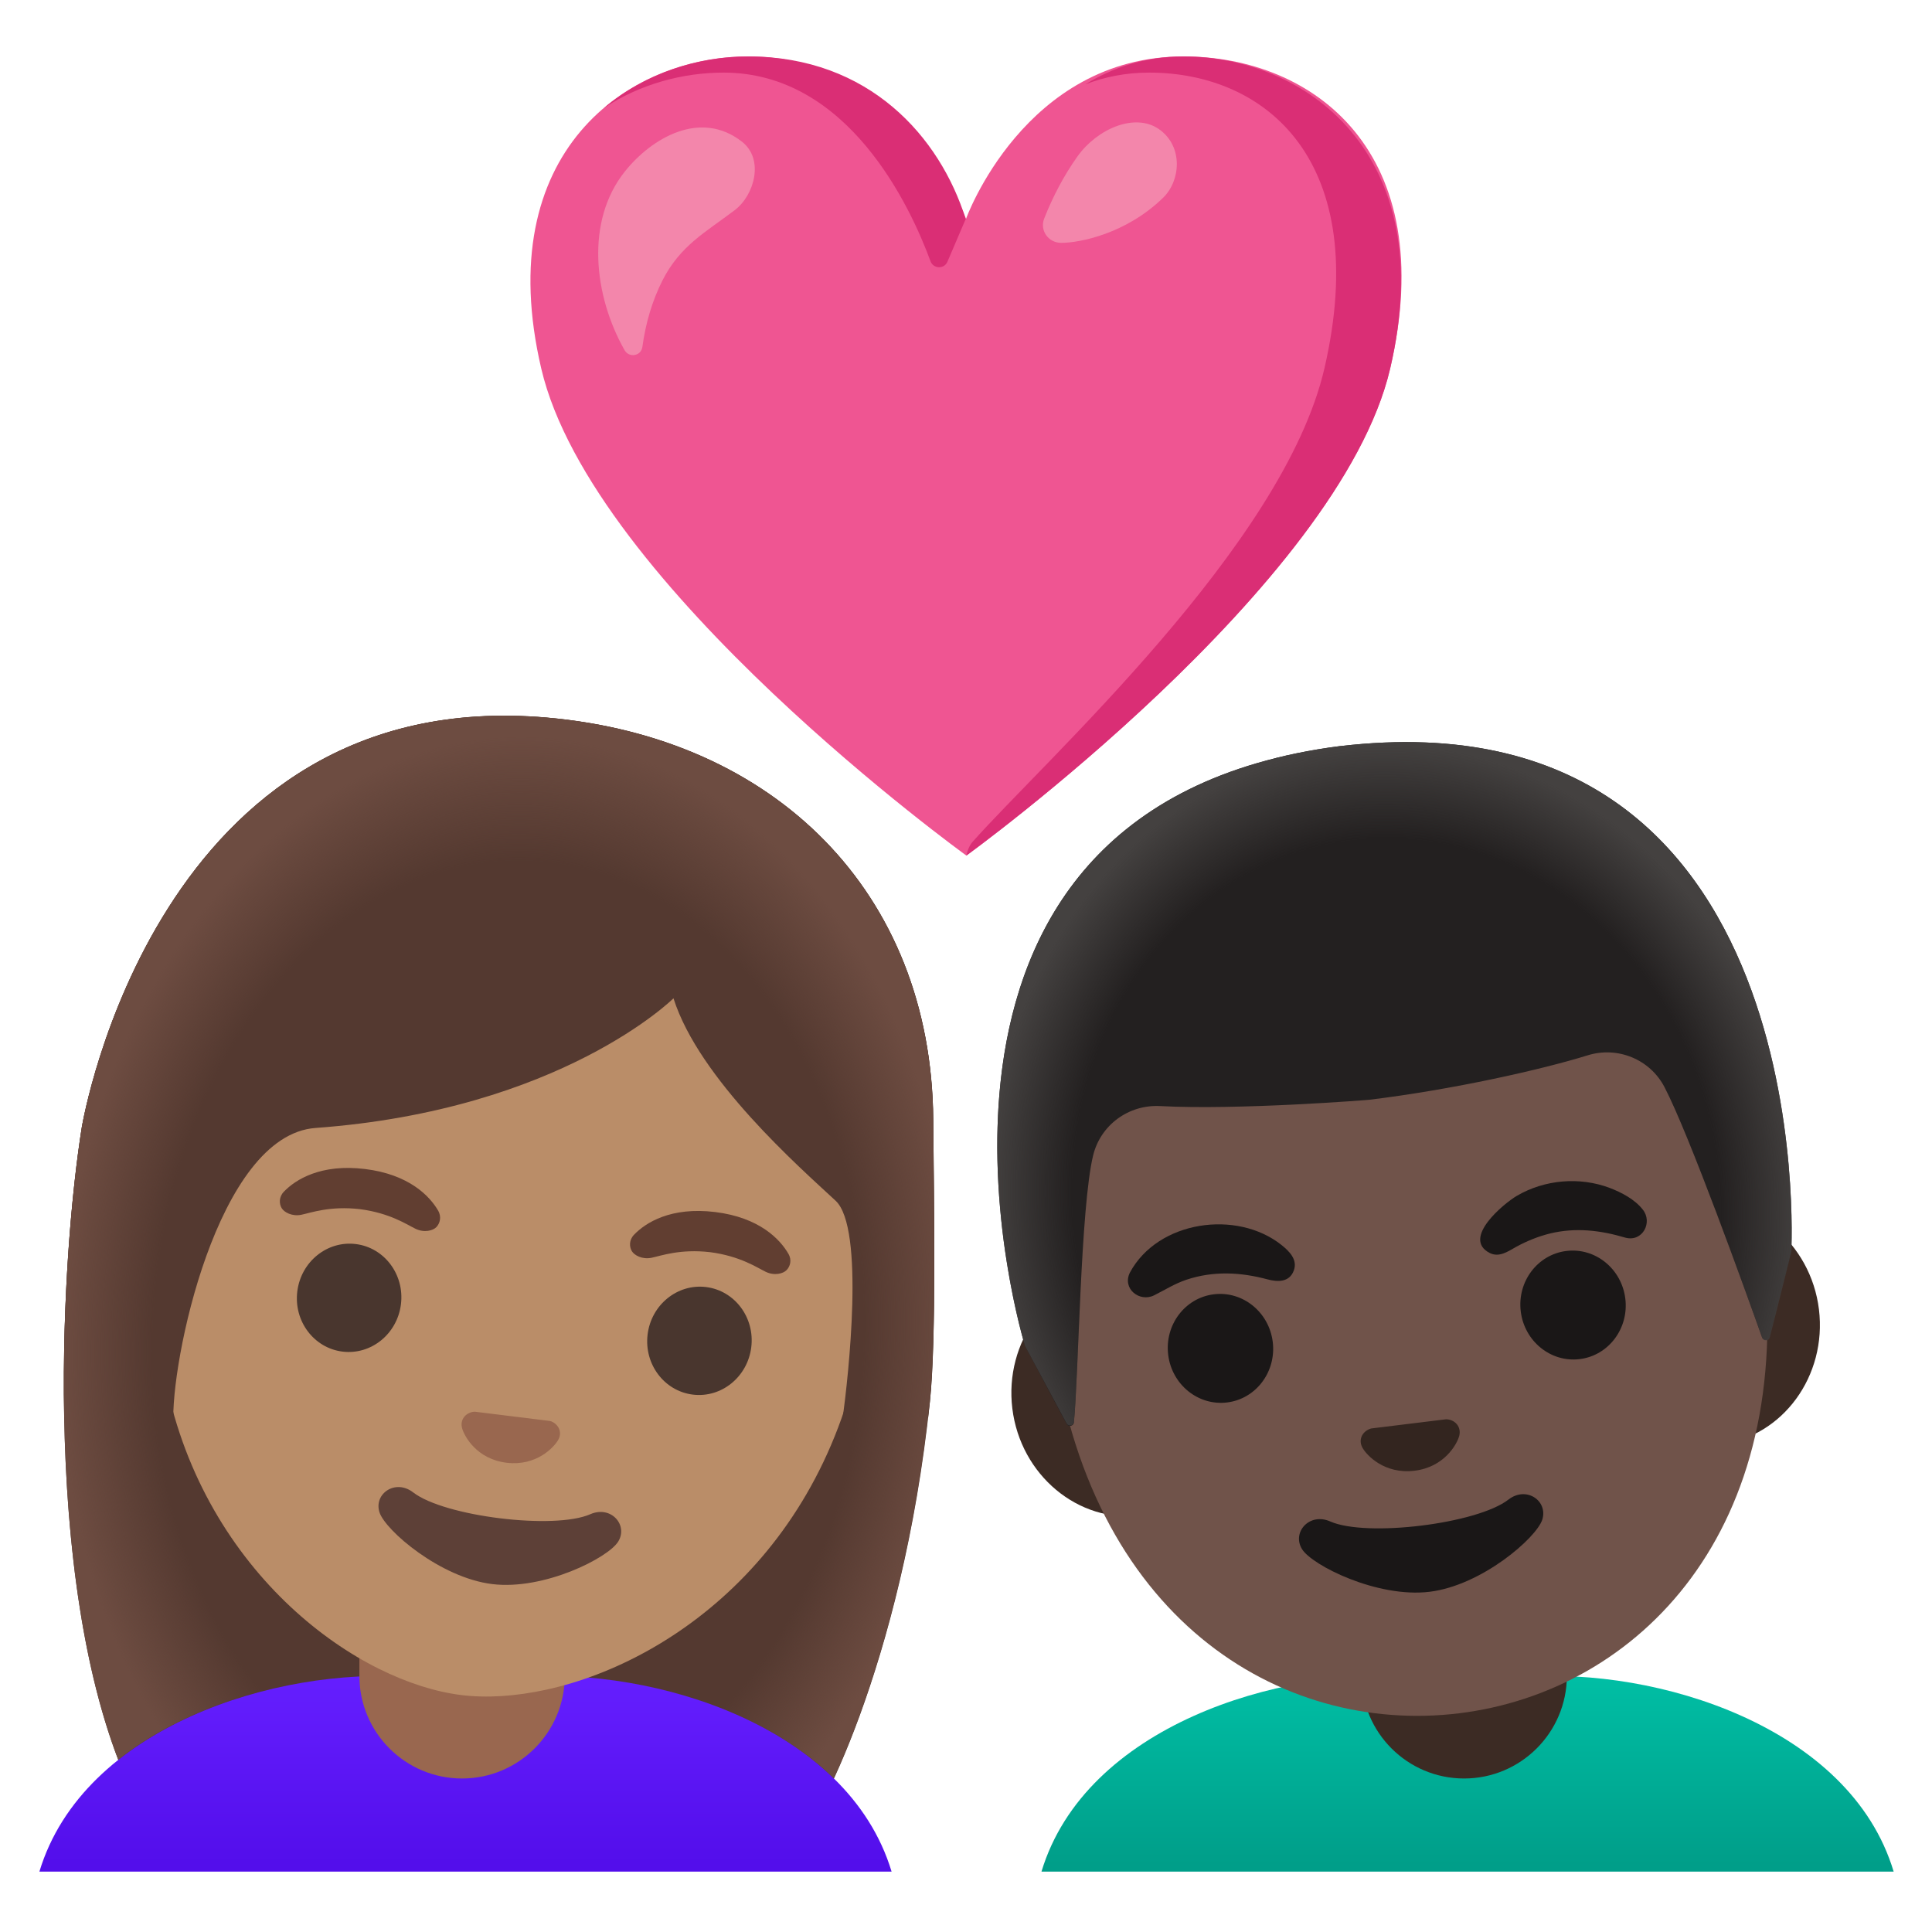
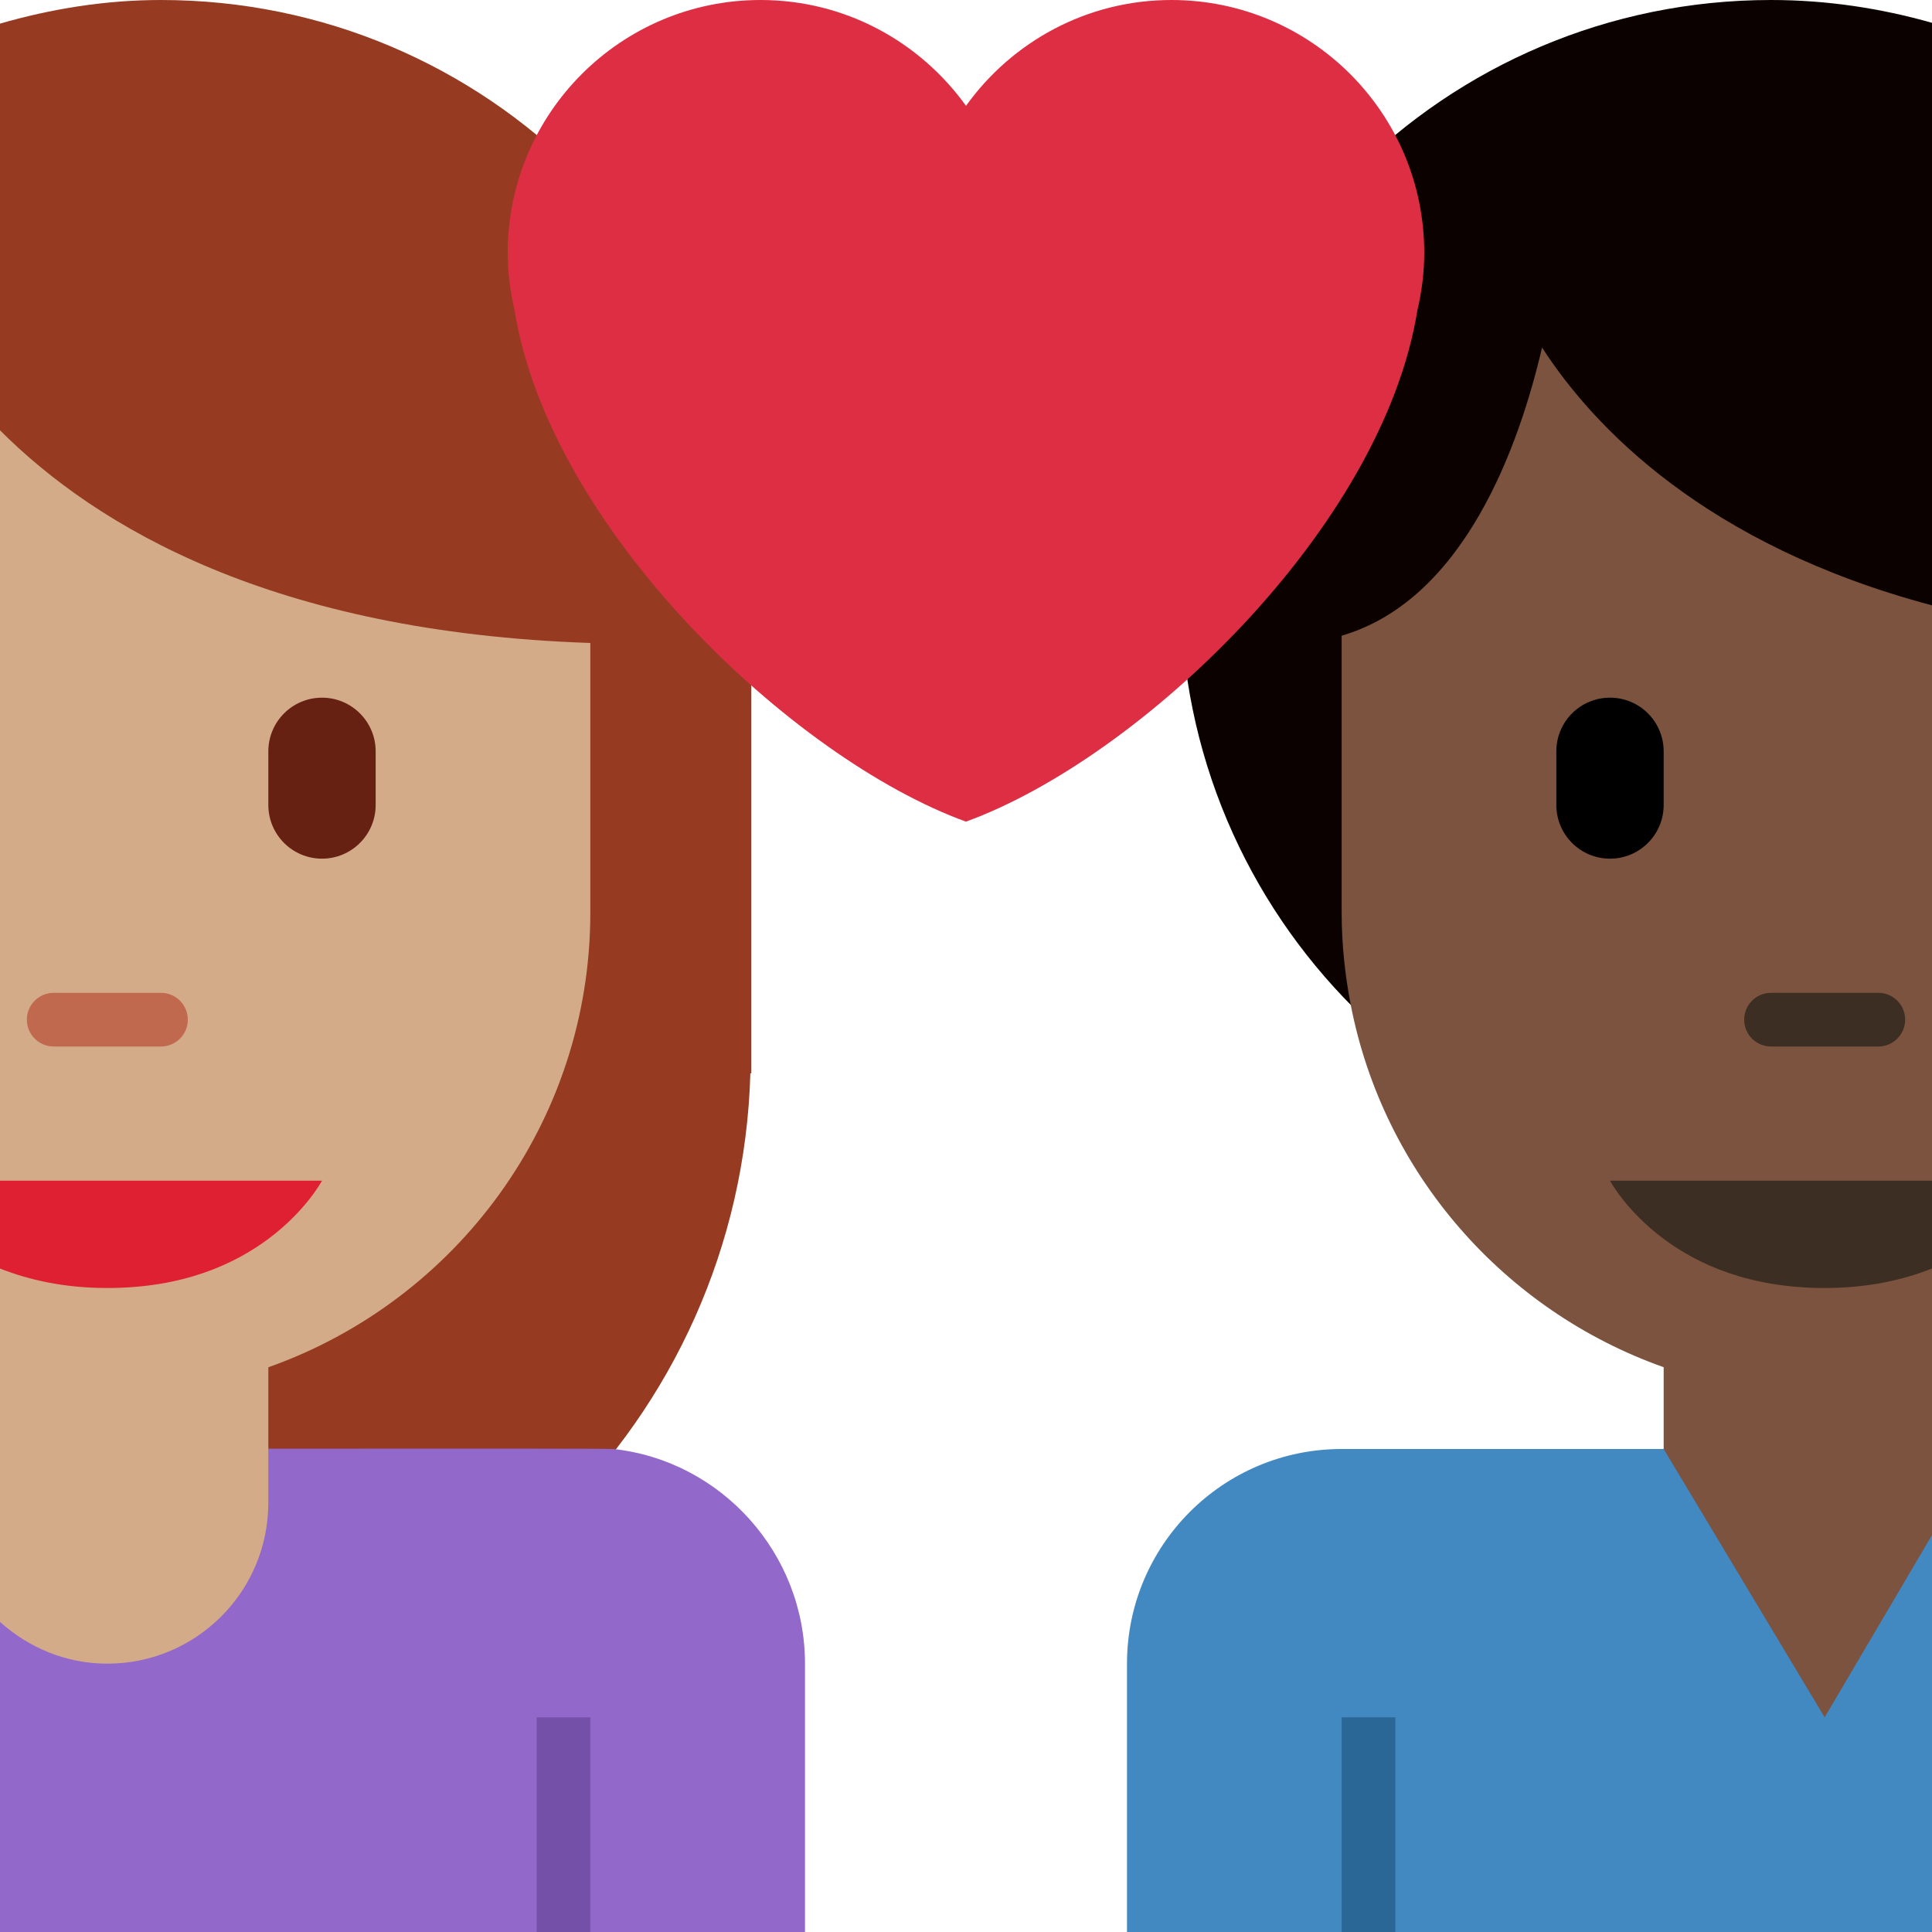
- <svg xmlns="http://www.w3.org/2000/svg" version="1.1" id="Layer_1" x="0px" y="0px" viewBox="0 0 128 128" style="enable-background:new 0 0 128 128;" xml:space="preserve">
-   <g>
-     <path style="fill:#EF5592;" d="M78.41,3.74C67.87,3.74,64,14.5,64,14.5S60.18,3.74,49.57,3.74c-7.97,0-17.07,6.32-13.71,20.68   c3.36,14.36,28.16,32.26,28.16,32.26s24.72-17.9,28.08-32.26C95.46,10.06,87.02,3.74,78.41,3.74z" />
-     <g>
-       <path style="fill:#DA2E75;" d="M47.94,4.81c8.27,0,12.38,8.89,13.71,12.5c0.19,0.51,0.91,0.53,1.12,0.03l1.21-2.83    c-1.71-5.45-6.4-10.77-14.41-10.77c-3.32,0-6.82,1.1-9.55,3.41C42.42,5.56,45.25,4.81,47.94,4.81z" />
-       <path style="fill:#DA2E75;" d="M78.41,3.74c-2.55,0-4.7,0.74-6.51,1.85c1.27-0.49,2.68-0.78,4.23-0.78    c7.8,0,14.77,5.91,11.62,19.58c-2.7,11.73-18.5,25.96-23.32,31.39c-0.31,0.35-0.41,0.91-0.41,0.91s24.72-17.9,28.08-32.26    C95.46,10.06,86.38,3.74,78.41,3.74z" />
-     </g>
-     <g>
-       <g>
-         <g>
-           <path style="fill:#F386AB;" d="M41.4,11.36c1.8-2.25,5.03-4.11,7.76-1.97c1.48,1.16,0.83,3.54-0.49,4.54      c-1.93,1.46-3.6,2.34-4.77,4.63c-0.7,1.38-1.13,2.88-1.34,4.42c-0.08,0.61-0.88,0.75-1.18,0.22      C39.34,19.6,38.77,14.65,41.4,11.36z" />
-         </g>
-       </g>
-     </g>
-     <path style="fill:#F386AB;" d="M70.31,16.09c-0.85,0-1.44-0.82-1.13-1.61c0.57-1.45,1.31-2.86,2.2-4.11   c1.32-1.85,3.82-2.92,5.41-1.81c1.63,1.15,1.42,3.43,0.27,4.54C74.61,15.49,71.53,16.09,70.31,16.09z" />
-   </g>
-   <g>
-     <linearGradient id="SVGID_1_" gradientUnits="userSpaceOnUse" x1="97.236" y1="123.518" x2="97.236" y2="110.865">
-       <stop offset="0" style="stop-color:#009E89" />
-       <stop offset="1" style="stop-color:#00BFA5" />
-     </linearGradient>
-     <path style="fill:url(#SVGID_1_);" d="M101,111.11h-3.76h-3.76C84.78,110.45,71.91,114.36,69,124h28.23h28.23   C122.57,114.36,109.69,110.45,101,111.11z" />
-     <path id="neck" style="fill:#3C2B24;" d="M97,117.83L97,117.83c-3.76,0-6.8-3.05-6.8-6.8v-4.54h13.61v4.54   C103.8,114.79,100.75,117.83,97,117.83z" />
-     <g id="face_121_">
-       <g id="ears_152_">
-         <path style="fill:#3C2B24;" d="M112,79.66l-5.18,0.64l-28.03,3.44l-5.18,0.64c-4.14,0.51-7.08,4.53-6.54,8.94     c0.54,4.41,4.37,7.6,8.51,7.09l5.18-0.64l28.03-3.44l5.18-0.64c4.14-0.51,7.08-4.53,6.54-8.94     C119.97,82.35,116.14,79.16,112,79.66z" />
-       </g>
-       <g id="head_344_">
-         <path style="fill:#70534A;" d="M89.33,53.67L89.33,53.67L89.33,53.67c-12.22,1.5-21.94,15.96-19.63,34.77     c2.3,18.71,15.09,26.52,26.97,25.07c11.88-1.46,22.4-12.14,20.11-30.85C114.47,63.85,101.55,52.17,89.33,53.67z" />
-       </g>
-       <g id="eyebrows_174_">
-         <path style="fill:#1A1717;" d="M74.86,84.31c1.85-3.44,7.08-4.19,10.05-1.82c0.51,0.41,1.07,0.96,0.81,1.68     c-0.29,0.8-1.08,0.77-1.75,0.59c-1.79-0.48-3.59-0.57-5.38,0.03c-0.77,0.26-1.41,0.67-2.13,1.03     C75.49,86.3,74.33,85.37,74.86,84.31z" />
-         <path style="fill:#1A1717;" d="M107.69,82c-1.65-0.49-3.28-0.69-4.99-0.28c-0.77,0.19-1.52,0.49-2.22,0.87     c-0.55,0.3-1.14,0.75-1.79,0.42c-1.86-0.97,0.95-3.28,1.8-3.78c1.84-1.08,4.16-1.28,6.15-0.53c0.79,0.3,1.67,0.76,2.2,1.44     C109.51,80.98,108.83,82.3,107.69,82z" />
-       </g>
-       <g id="eyes_171_">
-         <ellipse transform="matrix(0.9925 -0.1219 0.1219 0.9925 -10.2849 10.5202)" style="fill:#1A1717;" cx="80.86" cy="89.34" rx="3.49" ry="3.61" />
-         <ellipse transform="matrix(0.9925 -0.1219 0.1219 0.9925 -9.7613 13.3453)" style="fill:#1A1717;" cx="104.22" cy="86.47" rx="3.49" ry="3.61" />
-       </g>
-       <path id="nose_173_" style="fill:#33251F;" d="M96.04,94.06c-0.08-0.02-0.16-0.03-0.23-0.03l-4.97,0.61    c-0.07,0.02-0.15,0.05-0.22,0.09c-0.43,0.24-0.62,0.73-0.34,1.21c0.27,0.47,1.43,1.74,3.43,1.5c1.99-0.24,2.81-1.76,2.96-2.28    C96.82,94.63,96.52,94.19,96.04,94.06z" />
-       <path id="mouth_99_" style="fill:#1A1717;" d="M99.94,99.35c-2.07,1.61-9.41,2.51-11.81,1.45c-1.38-0.61-2.55,0.72-1.87,1.83    c0.66,1.08,4.99,3.25,8.45,2.83c3.46-0.42,7.08-3.57,7.47-4.78C102.57,99.44,101.13,98.43,99.94,99.35z" />
-     </g>
-     <g id="hair">
-       <path id="hair_588_" style="fill:#232020;" d="M88.81,49.43L88.81,49.43c0,0-0.01,0-0.01,0c0,0-0.01,0-0.01,0l0,0    C56.9,53.53,67.91,89.17,67.91,89.17s1.89,3.58,2.75,5.16c0.12,0.23,0.47,0.16,0.49-0.1c0.31-3.13,0.44-14.24,1.27-17.67    c0.49-2.03,2.36-3.39,4.44-3.28c5.19,0.28,13.86-0.41,13.88-0.42c5.5-0.67,11.38-1.99,14.44-2.94c1.99-0.62,4.14,0.26,5.1,2.11    c1.63,3.12,5.39,13.57,6.46,16.57c0.09,0.25,0.44,0.23,0.5-0.03l1.43-5.64C118.68,82.93,120.74,45.69,88.81,49.43z" />
-       <radialGradient id="hairHighlights_2_" cx="117.789" cy="8.938" r="26.951" gradientTransform="matrix(0.9925 -0.1219 0.1375 1.1198 -25.6297 84.0271)" gradientUnits="userSpaceOnUse">
-         <stop offset="0.794" style="stop-color:#444140;stop-opacity:0" />
-         <stop offset="1" style="stop-color:#444140" />
-       </radialGradient>
-       <path id="hairHighlights" style="fill:url(#hairHighlights_2_);" d="M118.68,82.93c0,0,2.06-37.25-29.87-33.5l0,0    c0,0-0.01,0-0.01,0l0,0c0,0-0.01,0-0.01,0l0,0c-0.5,0.06-0.98,0.13-1.46,0.21c-0.95,0.16-1.85,0.34-2.72,0.56    c-0.01,0-0.02,0-0.03,0.01c-0.06,0.02-0.12,0.03-0.18,0.05c-26.45,6.68-16.49,38.91-16.49,38.91l2.75,5.13    c0.12,0.23,0.46,0.16,0.49-0.1c0.31-3.16,0.44-14.22,1.27-17.65c0.49-2.03,2.36-3.4,4.44-3.28c3.2,0.18,8.26,0.27,13.76-0.4    c0.02,0,1.03-0.01,1.05-0.01c0.02,0,0.04,0,0.06-0.01c5.5-0.67,10.39-1.99,13.45-2.94c1.99-0.62,4.14,0.26,5.1,2.11    c1.64,3.14,5.42,13.66,6.47,16.61c0.09,0.24,0.43,0.23,0.5-0.02C117.7,86.88,118.68,82.93,118.68,82.93z" />
-     </g>
-   </g>
-   <g>
-     <g id="hair_4_">
-       <path id="hair_3_" style="fill:#543930;" d="M5.43,74.62c0.06-0.26,4.95-29.34,30.8-27.08c15.04,1.31,25.48,11.52,25.6,26.61    c0.04,5.32,0.22,14.51-0.22,18.69c-1.83,17.58-7.74,28.43-8.53,28.63c-4.16,1.02-41.34,3.35-44.09-2.23    C2.65,106.44,3.99,83.56,5.43,74.62z" />
-     </g>
-     <linearGradient id="SVGID_2_" gradientUnits="userSpaceOnUse" x1="1210.798" y1="123.518" x2="1210.798" y2="110.865" gradientTransform="matrix(-1 0 0 1 1241.643 0)">
-       <stop offset="0" style="stop-color:#530EEB" />
-       <stop offset="1" style="stop-color:#651FFF" />
-     </linearGradient>
-     <path style="fill:url(#SVGID_2_);" d="M27.08,111.11h3.76h3.76c8.69-0.66,21.56,3.24,24.47,12.89H30.85H2.61   C5.52,114.36,18.39,110.45,27.08,111.11z" />
-     <path id="neck_1_" style="fill:#99674F;" d="M30.61,117.83L30.61,117.83c-3.76,0-6.8-3.05-6.8-6.8v-4.54h13.61v4.54   C37.41,114.79,34.36,117.83,30.61,117.83z" />
-     <g id="face_126_">
-       <g id="head_358_">
-         <path style="fill:#BA8D68;" d="M37.51,55.63L37.51,55.63L37.51,55.63C25.36,54.14,13,61.79,10.64,80.95     c-1.89,15.39,6.52,25.66,14.46,29.61c1.89,0.94,3.76,1.53,5.45,1.74c1.68,0.21,3.62,0.09,5.67-0.36     c8.66-1.9,19.33-9.84,21.23-25.25C59.8,67.53,49.66,57.12,37.51,55.63z" />
-       </g>
-       <path id="nose_178_" style="fill:#99674F;" d="M36.63,94.22c-0.07-0.04-0.14-0.07-0.22-0.08l-4.94-0.61    c-0.08,0-0.15,0.01-0.23,0.03c-0.47,0.13-0.77,0.56-0.62,1.08c0.15,0.52,0.96,2.03,2.94,2.27c1.98,0.24,3.13-1.02,3.41-1.49    C37.25,94.95,37.06,94.46,36.63,94.22z" />
-       <g id="eyebrows_179_">
-         <path style="fill:#613E31;" d="M29.03,80.21c-0.55-0.95-1.91-2.4-4.85-2.76s-4.61,0.71-5.37,1.5c-0.34,0.35-0.32,0.8-0.15,1.09     c0.16,0.27,0.68,0.57,1.31,0.44c0.63-0.13,1.89-0.6,3.88-0.37c1.99,0.26,3.1,1.02,3.68,1.3c0.58,0.28,1.16,0.12,1.38-0.11     C29.14,81.06,29.27,80.63,29.03,80.21z" />
-         <path style="fill:#613E31;" d="M52.23,83.06c-0.55-0.95-1.91-2.4-4.85-2.76s-4.61,0.71-5.37,1.5c-0.34,0.35-0.32,0.8-0.15,1.09     c0.16,0.27,0.68,0.57,1.31,0.44c0.63-0.13,1.89-0.6,3.88-0.37c1.99,0.26,3.1,1.02,3.68,1.3c0.58,0.28,1.16,0.12,1.38-0.11     C52.35,83.91,52.48,83.48,52.23,83.06z" />
-       </g>
-       <g id="eyes_176_">
-         <ellipse transform="matrix(0.1219 -0.9925 0.9925 0.1219 -47.4729 123.9972)" style="fill:#49362E;" cx="46.34" cy="88.83" rx="3.59" ry="3.46" />
-         <ellipse transform="matrix(0.1219 -0.9925 0.9925 0.1219 -65.0243 98.4599)" style="fill:#49362E;" cx="23.13" cy="85.98" rx="3.59" ry="3.46" />
-       </g>
-       <path id="mouth_104_" style="fill:#5D4037;" d="M39.11,100.32c-2.39,1.05-9.67,0.15-11.73-1.44c-1.18-0.92-2.63,0.08-2.24,1.31    c0.38,1.2,4.03,4.34,7.47,4.76c3.44,0.42,7.69-1.74,8.35-2.82C41.63,101.04,40.48,99.72,39.11,100.32z" />
-     </g>
-     <g id="hair_1_">
-       <path id="hair_2_" style="fill:#543930;" d="M36.22,47.55C10.37,45.29,5.49,74.36,5.43,74.62c-0.67,4.18-1.32,11.4-1.18,19.21    l7.24,0.51c-0.22-3.96,2.88-19.14,9.42-19.61c16.27-1.19,23.71-8.59,23.71-8.59c1.7,5.36,8.36,11.2,10.74,13.41    c1.95,1.81,0.84,11.69,0.47,14.4h5.66c0.04-0.36,0.08-0.72,0.12-1.09c0.43-4.18,0.26-13.37,0.22-18.69    C61.7,59.06,51.26,48.86,36.22,47.55z" />
-       <radialGradient id="hairHighlights_3_" cx="33.662" cy="88.578" r="30.737" gradientTransform="matrix(0.9988 0.0497 -0.0666 1.3393 5.9395 -31.7222)" gradientUnits="userSpaceOnUse">
-         <stop offset="0.765" style="stop-color:#6D4C41;stop-opacity:0" />
-         <stop offset="0.966" style="stop-color:#6D4C41" />
-       </radialGradient>
-       <path id="hairHighlights_1_" style="fill:url(#hairHighlights_3_);" d="M61.82,74.15c-0.12-15.09-10.56-25.29-25.6-26.61    C10.37,45.29,5.49,74.36,5.43,74.62c-1.34,8.35-2.6,28.87,2.4,41.97c5.33-4.24,13.28-5.94,19.25-5.48h3.76h3.76    c6.52-0.5,15.39,1.57,20.64,6.71c2.12-4.59,5.14-13.29,6.35-24.98C62.04,88.67,61.86,79.47,61.82,74.15z" />
-     </g>
-   </g>
+ <svg xmlns="http://www.w3.org/2000/svg" viewBox="0 0 36 36">
+   <path fill="#963B22" d="M13.982 20H14v-9C14 4.925 9.075 0 3 0 1.956 0 .955.165 0 .44v31.037c.652.11 1.317.179 2 .179 6.511 0 11.799-5.189 11.982-11.656z" />
+   <path fill="#9268CA" d="M11.431 27C11.287 26.984 0 27 0 27v9h15v-5c0-2.061-1.566-3.782-3.569-4z" />
+   <path fill="#7450A8" d="M10 32h1v4h-1z" />
+   <path fill="#D4AB88" d="M0 8.018v22.204C.532 30.7 1.228 31 2 31c1.657 0 3-1.343 3-3v-2.523c3.494-1.237 6-4.56 6-8.477v-5.019c-5.92-.2-9.207-2.168-11-3.963z" />
+   <path fill="#DF1F32" d="M0 22v1.637c.538.212 1.191.363 2 .363 1.413 0 2.369-.445 3-.915C5.707 22.558 6 22 6 22H0z" />
+   <path fill="#C1694F" d="M3 19.5H1c-.276 0-.5-.224-.5-.5s.224-.5.5-.5h2c.276 0 .5.224.5.5s-.224.5-.5.5z" />
+   <path fill="#662113" d="M6 16c-.552 0-1-.448-1-1v-1c0-.552.448-1 1-1s1 .448 1 1v1c0 .552-.448 1-1 1z" />
+   <path fill="#0B0200" d="M33 0c-6.075 0-11 4.925-11 11s4.925 11 11 11c1.041 0 2.045-.154 3-.425V.425C35.045.154 34.041 0 33 0z" />
+   <path fill="#4289C1" d="M25 27c-2.209 0-4 1.791-4 4v5h15v-9H25z" />
+   <path fill="#2A6797" d="M25 32h1v4h-1z" />
+   <path fill="#7C533E" d="M36 11.28c-4.23-1.125-6.313-3.328-7.266-4.804-.42 1.804-1.438 4.699-3.734 5.369V17c0 .589.061 1.162.168 1.719.61 3.15 2.863 5.706 5.832 6.757V27l3 5 2-3.396V11.28z" />
+   <path fill="#3D2E24" d="M30 22s.293.558 1 1.085c.63.469 1.587.915 3 .915.809 0 1.462-.151 2-.363V22h-6zm5-2.5h-2c-.276 0-.5-.224-.5-.5s.224-.5.5-.5h2c.276 0 .5.224.5.5s-.224.5-.5.5z" />
+   <path d="M30 16c-.553 0-1-.448-1-1v-1c0-.552.447-1 1-1s1 .448 1 1v1c0 .552-.447 1-1 1z" />
+   <path fill="#DD2E44" d="M26.539 4.711c0-2.602-2.11-4.711-4.711-4.711C20.249 0 18.855.78 18 1.972 17.144.78 15.75 0 14.172 0c-2.601 0-4.711 2.109-4.711 4.711 0 .369.047.727.127 1.07.654 4.065 5.173 8.353 8.411 9.529 3.238-1.177 7.758-5.465 8.412-9.528.081-.344.128-.702.128-1.071z" />
</svg>
